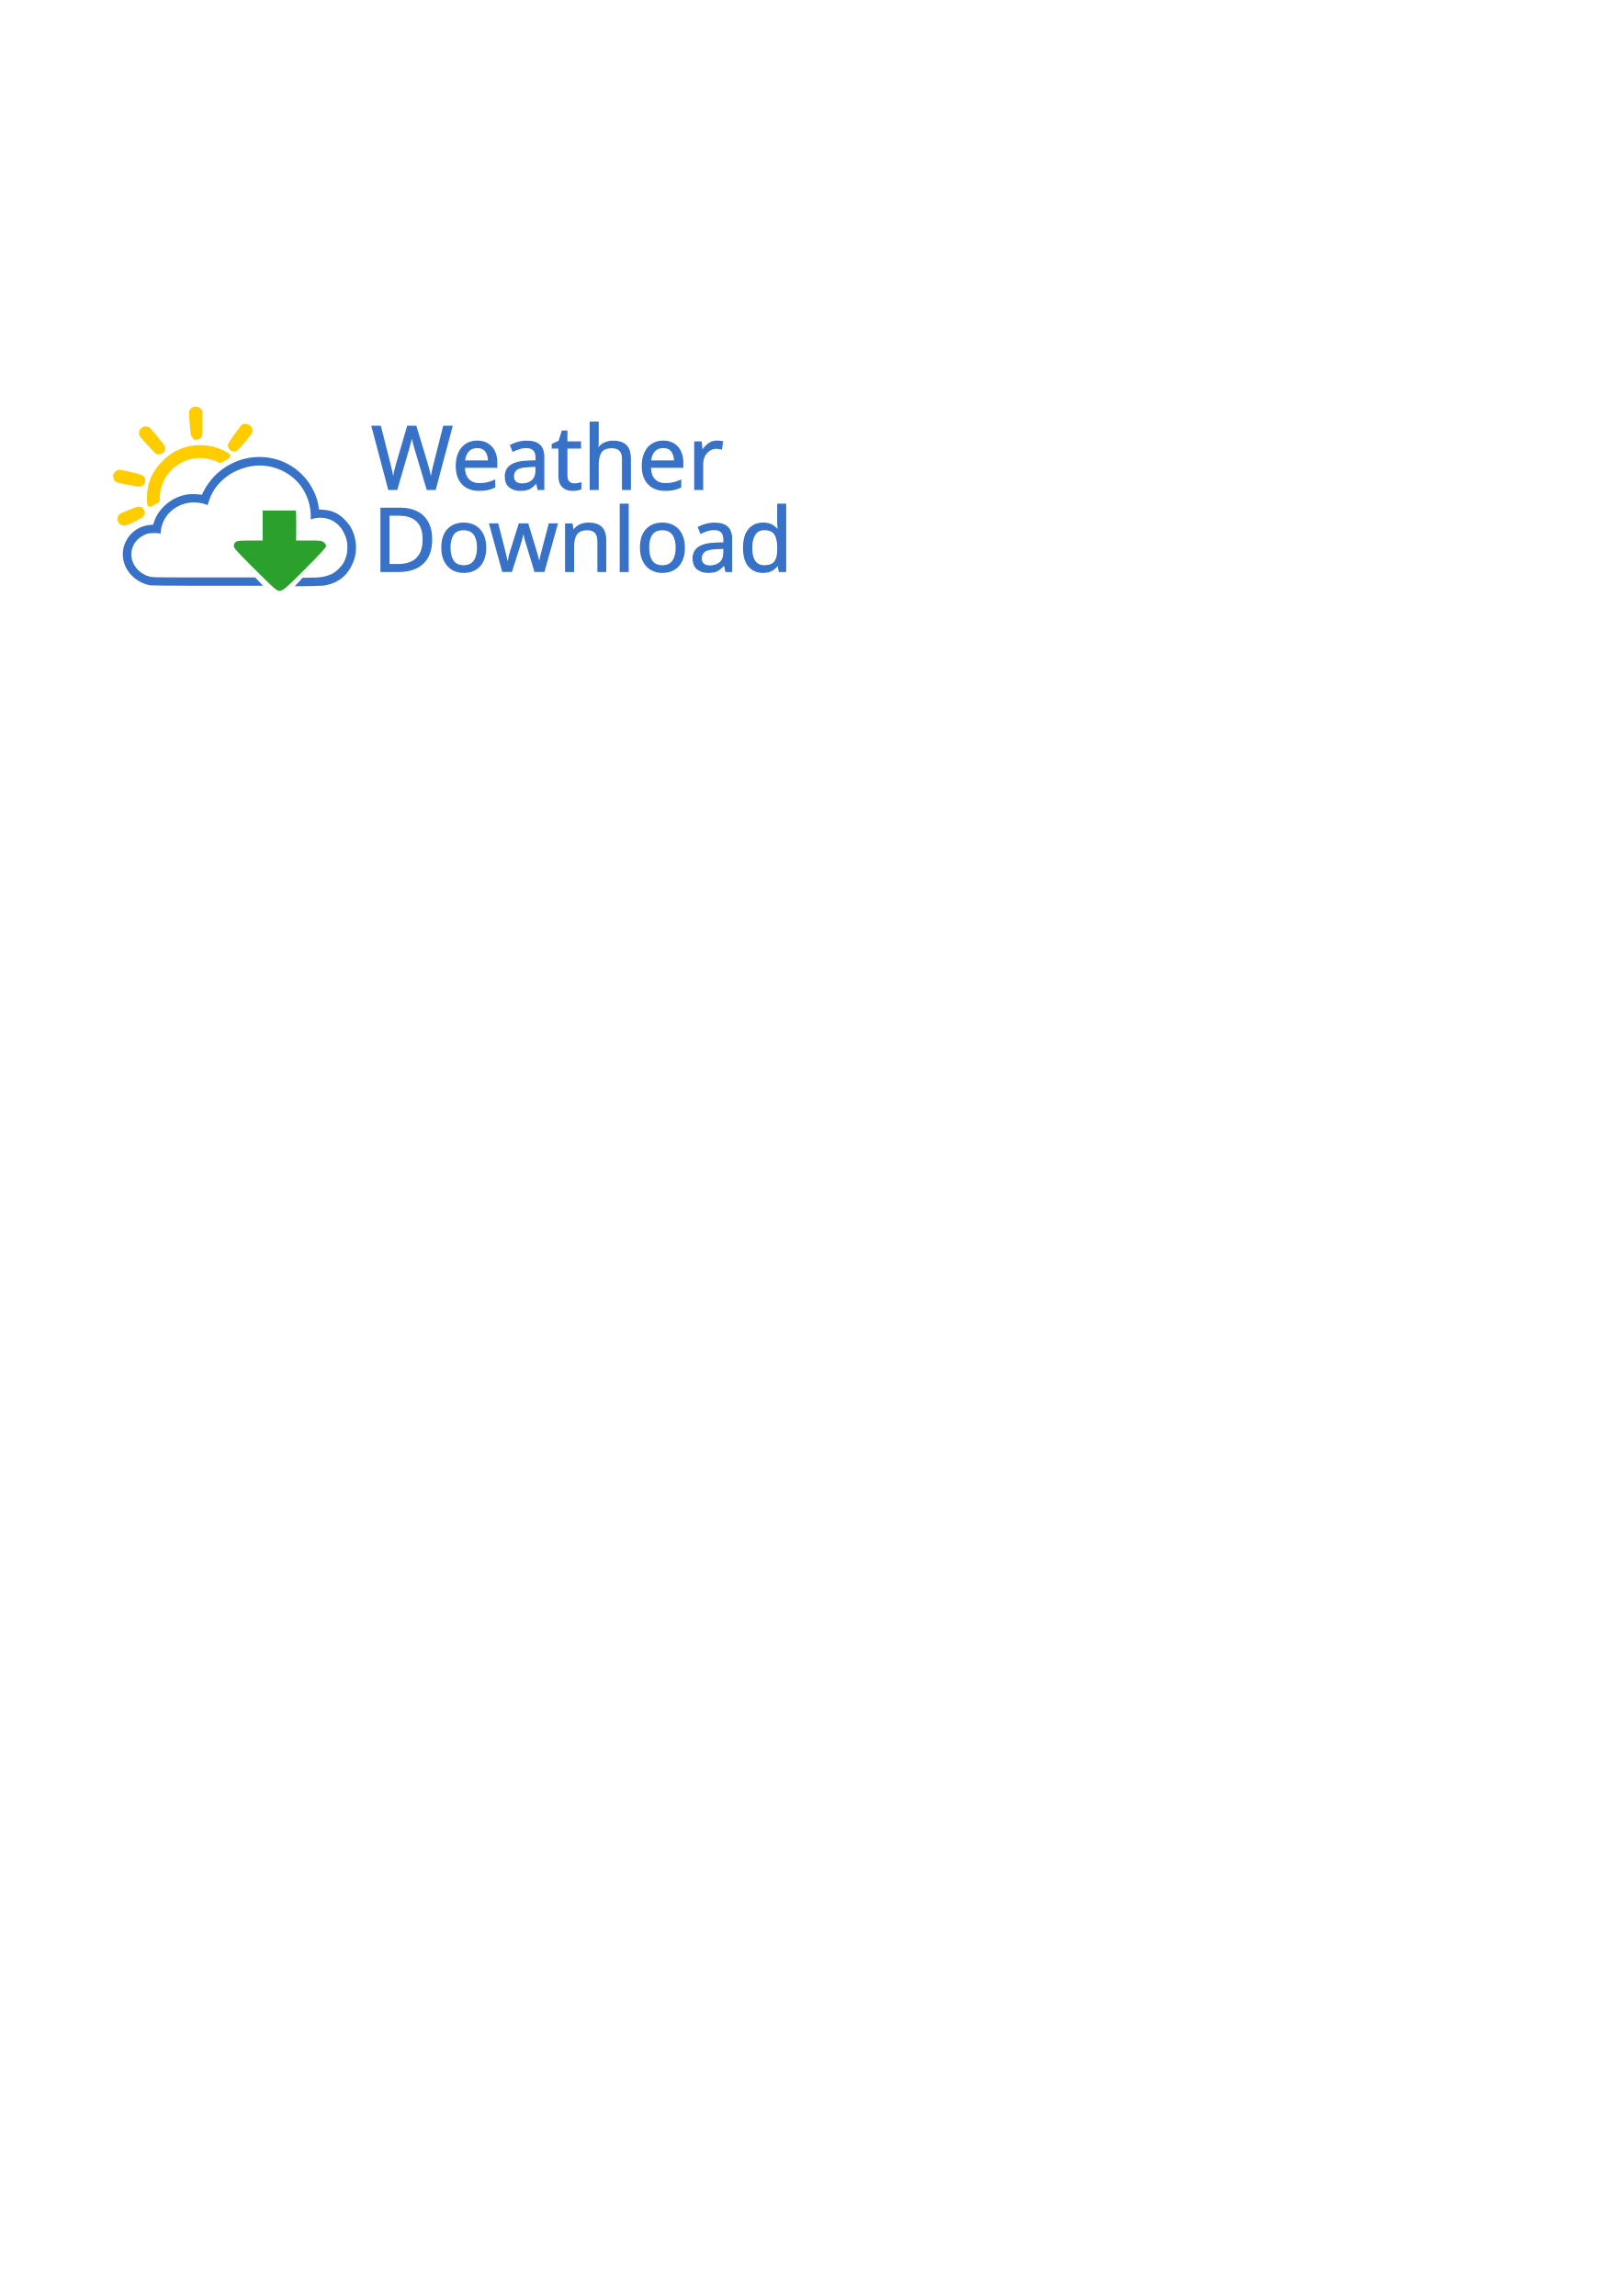
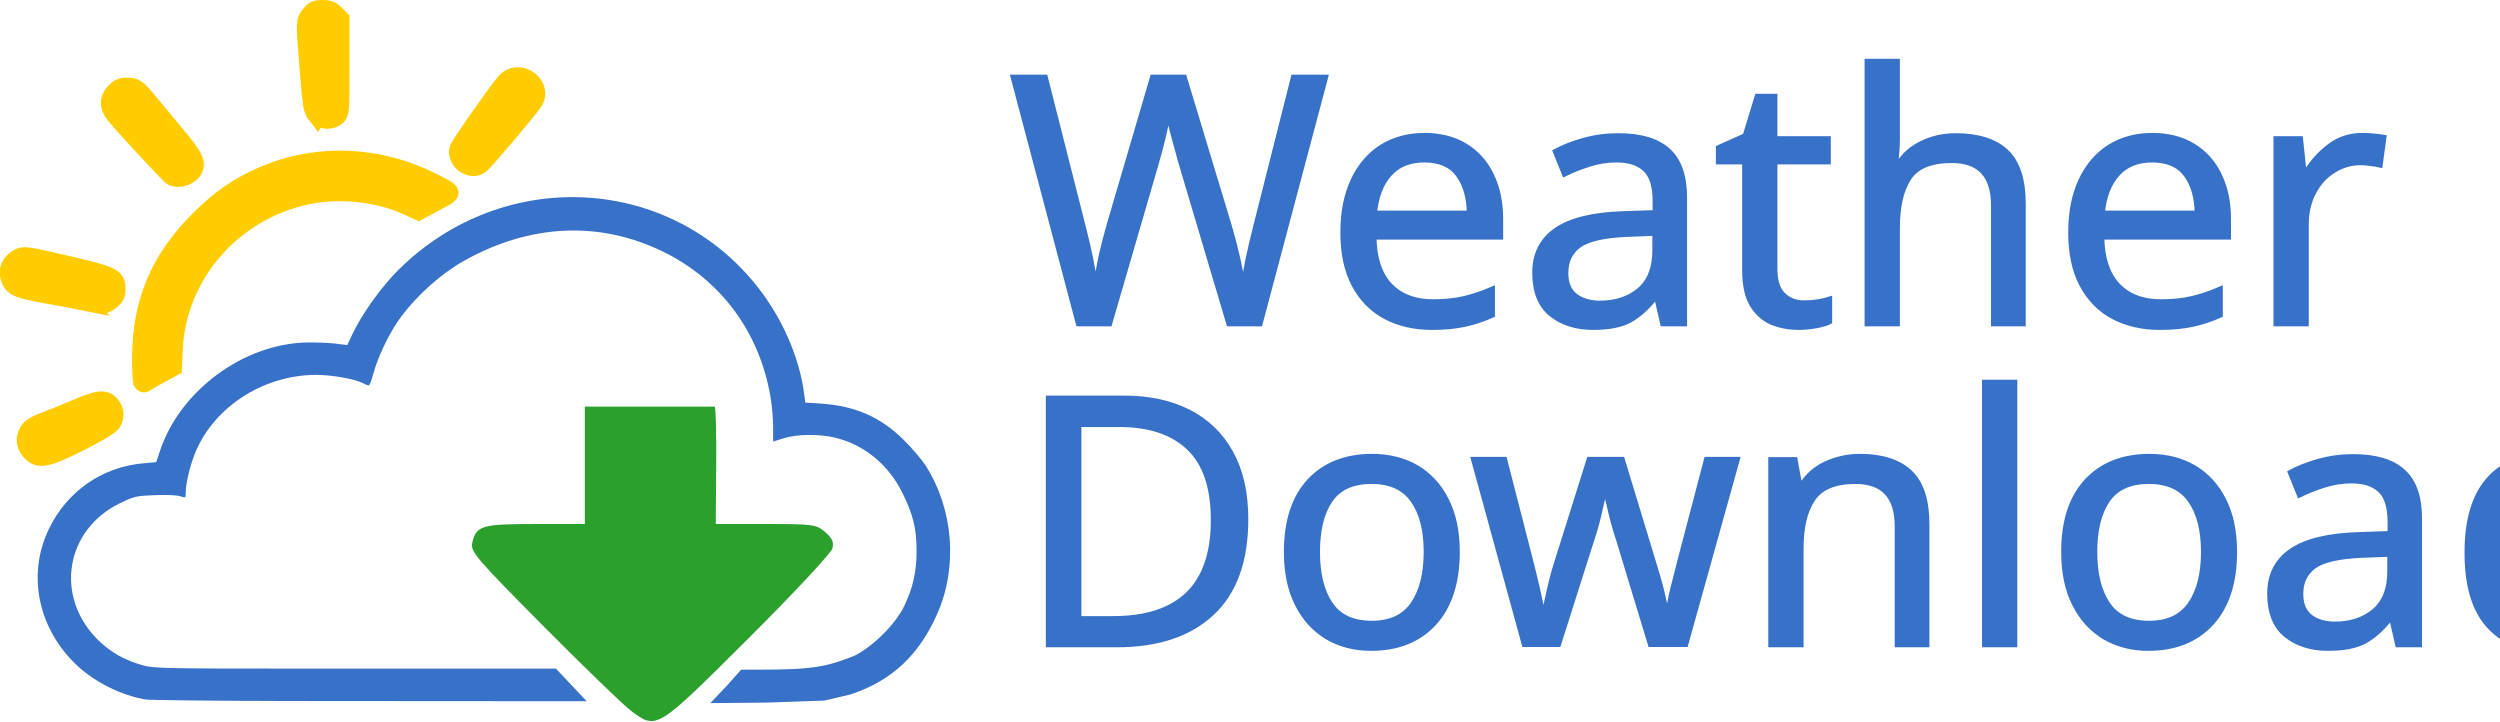
- <svg xmlns="http://www.w3.org/2000/svg" width="210mm" height="297mm" viewBox="0 0 210 297" version="1.1" id="svg1" xml:space="preserve">
+ <svg xmlns="http://www.w3.org/2000/svg" width="82.633mm" height="23.833mm" viewBox="0 0 82.633 23.833" version="1.1" id="svg1" xml:space="preserve">
  <defs id="defs1" />
-   <g id="layer1">
+   <g id="layer1" transform="translate(-14.63669,-52.5962)">
    <g id="g3" transform="matrix(0.5787747,0,0,0.5787747,6.165342,22.15485)">
      <g id="g1" transform="translate(-32.89091,-13.5)">
        <path style="fill:#3771c8" d="m 55.818,106.039 c -1.352,-0.233 -2.838,-0.967 -3.849,-1.902 -2.264,-2.093 -2.919,-5.203 -1.651,-7.829 1.041,-2.155 3.033,-3.542 5.387,-3.752 l 0.743,-0.066 0.227,-0.675 c 1.157,-3.44 4.796,-6.106 8.411,-6.161 0.526,-0.008 1.253,0.022 1.616,0.067 l 0.659,0.081 0.298,-0.635 c 0.53,-1.129 1.643,-2.682 2.611,-3.646 5.961,-5.931 15.489,-5.469 20.55,0.996 1.397,1.784 2.364,4.01 2.63,6.055 l 0.067,0.515 0.876,0.057 c 1.967,0.127 3.427,0.767 4.753,2.084 0.477,0.473 1.039,1.132 1.249,1.464 1.593,2.516 1.843,5.797 0.646,8.486 -0.999,2.244 -2.493,3.764 -4.932,4.574 l -1.499,0.355 -3.299,0.113 -3.218,0.031 1.023,-1.078 0.736,-0.833 h 1.166 c 3.144,0 3.817,-0.218 5.297,-0.791 1.083,-0.539 2.359,-1.813 2.854,-2.85 0.506,-1.059 0.707,-1.966 0.703,-3.17 -0.004,-1.254 -0.195,-2.034 -0.799,-3.264 -0.807,-1.644 -2.202,-2.784 -3.891,-3.182 -0.892,-0.21 -2.14,-0.193 -2.888,0.039 l -0.613,0.191 v -0.833 c 0,-0.458 -0.069,-1.235 -0.152,-1.727 -0.63,-3.695 -2.843,-6.681 -6.144,-8.289 -3.627,-1.767 -7.583,-1.585 -11.349,0.521 -1.396,0.781 -2.909,2.169 -3.809,3.494 -0.555,0.817 -1.147,2.087 -1.376,2.951 -0.099,0.374 -0.218,0.68 -0.265,0.68 -0.047,0 -0.209,-0.064 -0.36,-0.143 -0.448,-0.232 -1.761,-0.462 -2.636,-0.462 -2.849,0 -5.551,1.633 -6.751,4.08 -0.376,0.766 -0.704,2.007 -0.704,2.66 0,0.293 -0.009,0.298 -0.31,0.193 -0.182,-0.064 -0.778,-0.09 -1.447,-0.064 -1.08,0.041 -1.18,0.064 -1.982,0.451 -3.132,1.509 -3.767,5.322 -1.298,7.791 0.721,0.721 1.562,1.198 2.619,1.485 0.599,0.163 1.325,0.178 8.588,0.178 h 14.969 l 0.88,0.932 0.88,0.932 -16.779,-0.012 c -4.391,-0.007 -8.188,-0.047 -8.437,-0.09 z" id="path1" />
        <path d="m 49.309,91.941 c -0.315,-0.315 -0.405,-0.695 -0.253,-1.063 0.147,-0.355 0.364,-0.505 1.159,-0.801 0.332,-0.124 1.077,-0.427 1.656,-0.674 1.276,-0.545 1.658,-0.584 1.987,-0.201 0.291,0.338 0.302,0.756 0.031,1.102 -0.118,0.15 -0.894,0.605 -1.825,1.071 -1.839,0.919 -2.306,1.016 -2.755,0.567 z m 6.333,-4.008 c -0.045,-0.072 -0.078,-0.72 -0.073,-1.44 0.022,-3.157 1.049,-5.589 3.314,-7.854 1.2,-1.2 2.239,-1.92 3.653,-2.531 3.077,-1.33 6.598,-1.197 9.691,0.366 1.289,0.652 1.281,0.591 0.17,1.184 l -0.966,0.516 -0.676,-0.306 c -1.659,-0.752 -3.814,-0.982 -5.647,-0.602 -4.294,0.889 -7.466,4.547 -7.646,8.816 l -0.042,0.999 -0.731,0.396 c -0.402,0.218 -0.784,0.439 -0.848,0.492 -0.077,0.063 -0.145,0.051 -0.199,-0.035 z m -3.361,-4.612 c -0.471,-0.095 -1.446,-0.277 -2.166,-0.404 -1.516,-0.267 -1.829,-0.398 -2.014,-0.839 -0.182,-0.434 -0.088,-0.827 0.27,-1.128 0.371,-0.312 0.513,-0.312 1.918,0.006 3.777,0.855 3.905,0.909 3.905,1.659 0,0.304 -0.064,0.437 -0.31,0.644 -0.352,0.296 -0.428,0.299 -1.604,0.061 z m 5.074,-7.117 c -0.121,-0.05 -2.819,-2.961 -3.286,-3.547 -0.379,-0.475 -0.373,-0.944 0.017,-1.335 0.218,-0.218 0.39,-0.294 0.661,-0.294 0.513,0 0.646,0.094 1.321,0.926 0.327,0.403 0.997,1.21 1.488,1.793 1.004,1.19 1.218,1.578 1.076,1.951 -0.171,0.449 -0.806,0.7 -1.278,0.506 z m 16.786,-0.672 c -0.354,-0.179 -0.561,-0.643 -0.434,-0.972 0.103,-0.266 2.313,-3.409 2.678,-3.807 0.762,-0.832 2.192,0.121 1.67,1.113 -0.144,0.273 -2.762,3.38 -3.049,3.618 -0.249,0.207 -0.521,0.222 -0.865,0.048 z m -8.553,-2.852 c -0.254,-0.323 -0.274,-0.444 -0.462,-2.795 -0.205,-2.557 -0.203,-2.609 0.109,-2.98 0.22,-0.261 0.332,-0.31 0.713,-0.31 0.365,0 0.509,0.056 0.747,0.294 l 0.294,0.294 v 2.677 c 0,2.543 -0.01,2.687 -0.201,2.879 -0.306,0.306 -0.935,0.275 -1.199,-0.061 z" style="fill:#ffcc00;stroke:#ffcc00;stroke-opacity:1" id="path1-7" />
        <path d="m 83.569,106.694 c -0.423,-0.313 -2.666,-2.481 -4.985,-4.818 -3.932,-3.962 -4.207,-4.286 -4.082,-4.805 0.232,-0.959 0.541,-1.049 3.602,-1.049 h 2.822 v -3.353 -3.353 h 3.649 c 2.007,0 3.701,6.4e-5 3.765,1.41e-4 0.064,7.8e-5 0.105,1.509 0.09,3.353 l -0.026,3.353 h 2.857 c 2.707,0 2.885,0.024 3.391,0.459 0.407,0.35 0.505,0.573 0.413,0.937 -0.067,0.263 -2.231,2.58 -4.822,5.162 -5.247,5.228 -5.205,5.202 -6.675,4.115 z" style="fill:#2ca02c;stroke-width:1.958" id="path1-4" />
      </g>
      <text xml:space="preserve" style="font-style:normal;font-variant:normal;font-weight:normal;font-stretch:condensed;font-size:19.756px;font-family:'Square721 Cn BT';-inkscape-font-specification:'Square721 Cn BT Condensed';text-align:start;writing-mode:lr-tb;direction:ltr;text-anchor:start;fill:#3771c8;stroke:#3771c8;stroke-width:0.265;stroke-opacity:1" x="72.245" y="71.1" id="text1">
        <tspan id="tspan1" style="font-style:normal;font-variant:normal;font-weight:normal;font-stretch:normal;font-size:19.756px;font-family:'Trebuchet MS';-inkscape-font-specification:'Trebuchet MS';fill:#3771c8;stroke:#3771c8;stroke-width:0.265" x="72.245" y="71.1">Weather</tspan>
      </text>
      <text xml:space="preserve" style="font-style:normal;font-variant:normal;font-weight:normal;font-stretch:condensed;font-size:19.756px;font-family:'Square721 Cn BT';-inkscape-font-specification:'Square721 Cn BT Condensed';text-align:start;writing-mode:lr-tb;direction:ltr;text-anchor:start;fill:#3771c8;stroke:#3771c8;stroke-width:0.265;stroke-opacity:1" x="72.573" y="89.433" id="text2">
        <tspan id="tspan2" style="font-style:normal;font-variant:normal;font-weight:normal;font-stretch:normal;font-size:19.756px;font-family:'Trebuchet MS';-inkscape-font-specification:'Trebuchet MS';stroke-width:0.265" x="72.573" y="89.433">Download</tspan>
      </text>
    </g>
  </g>
</svg>
